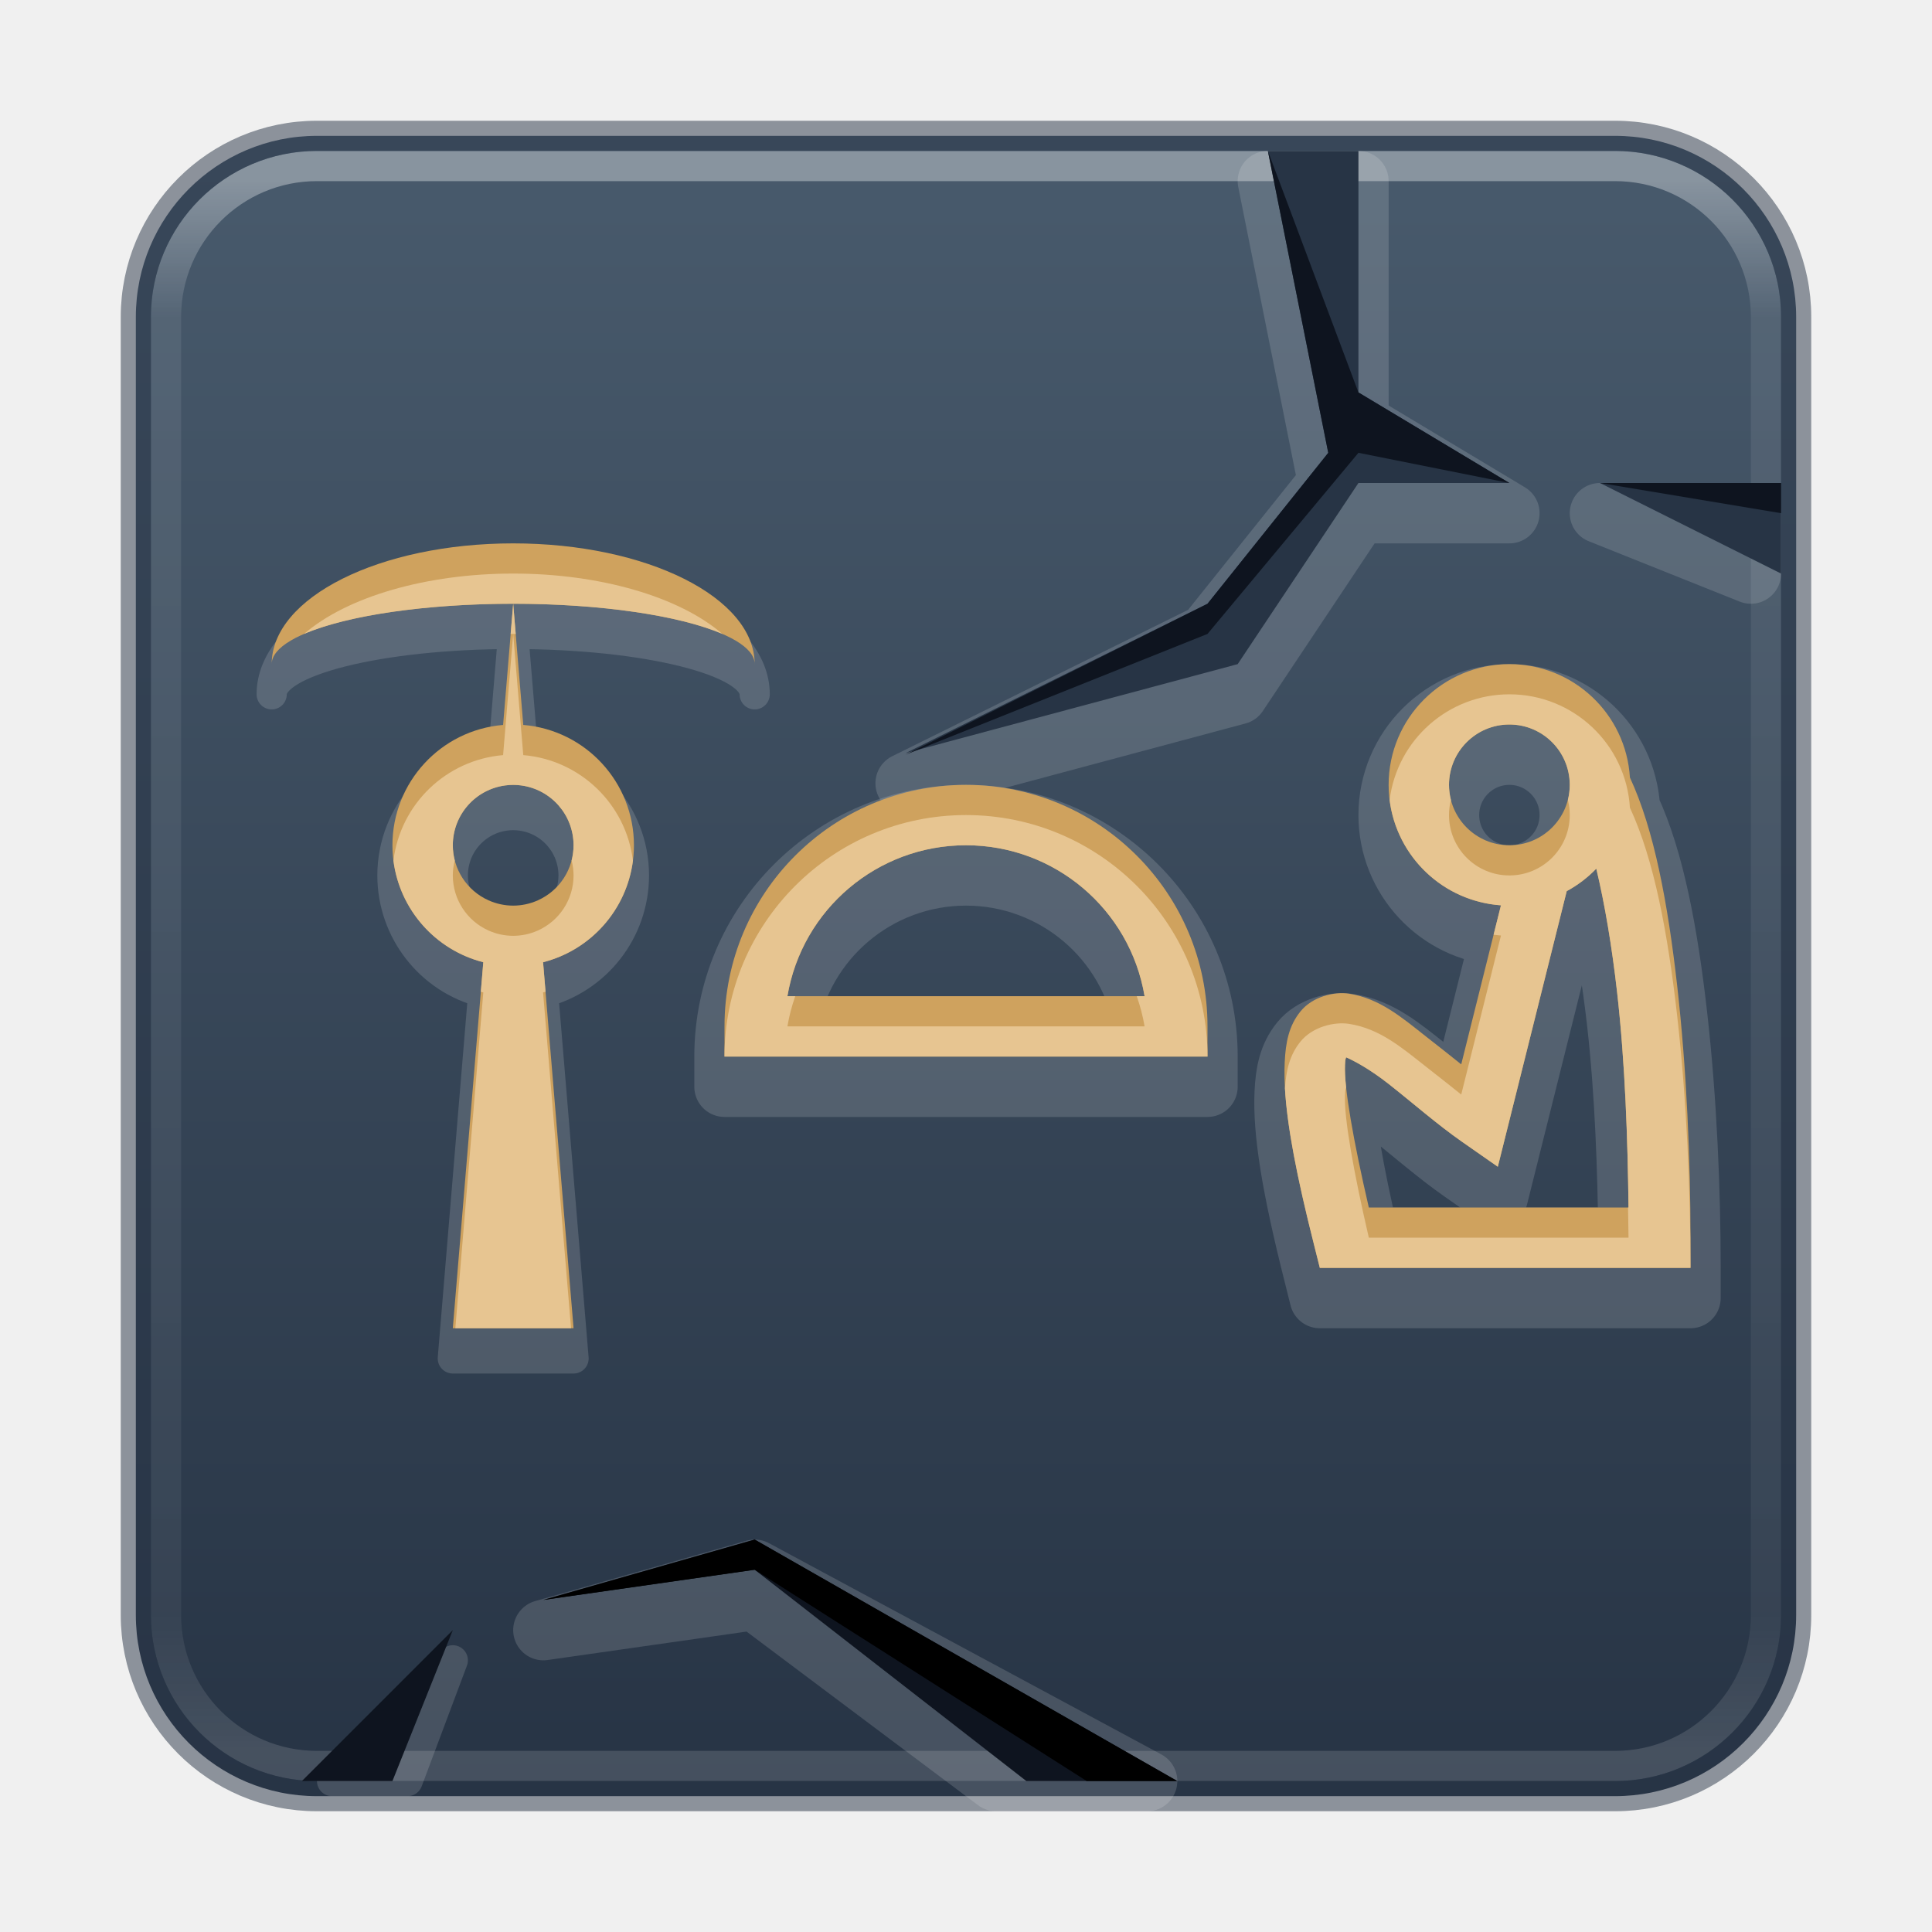
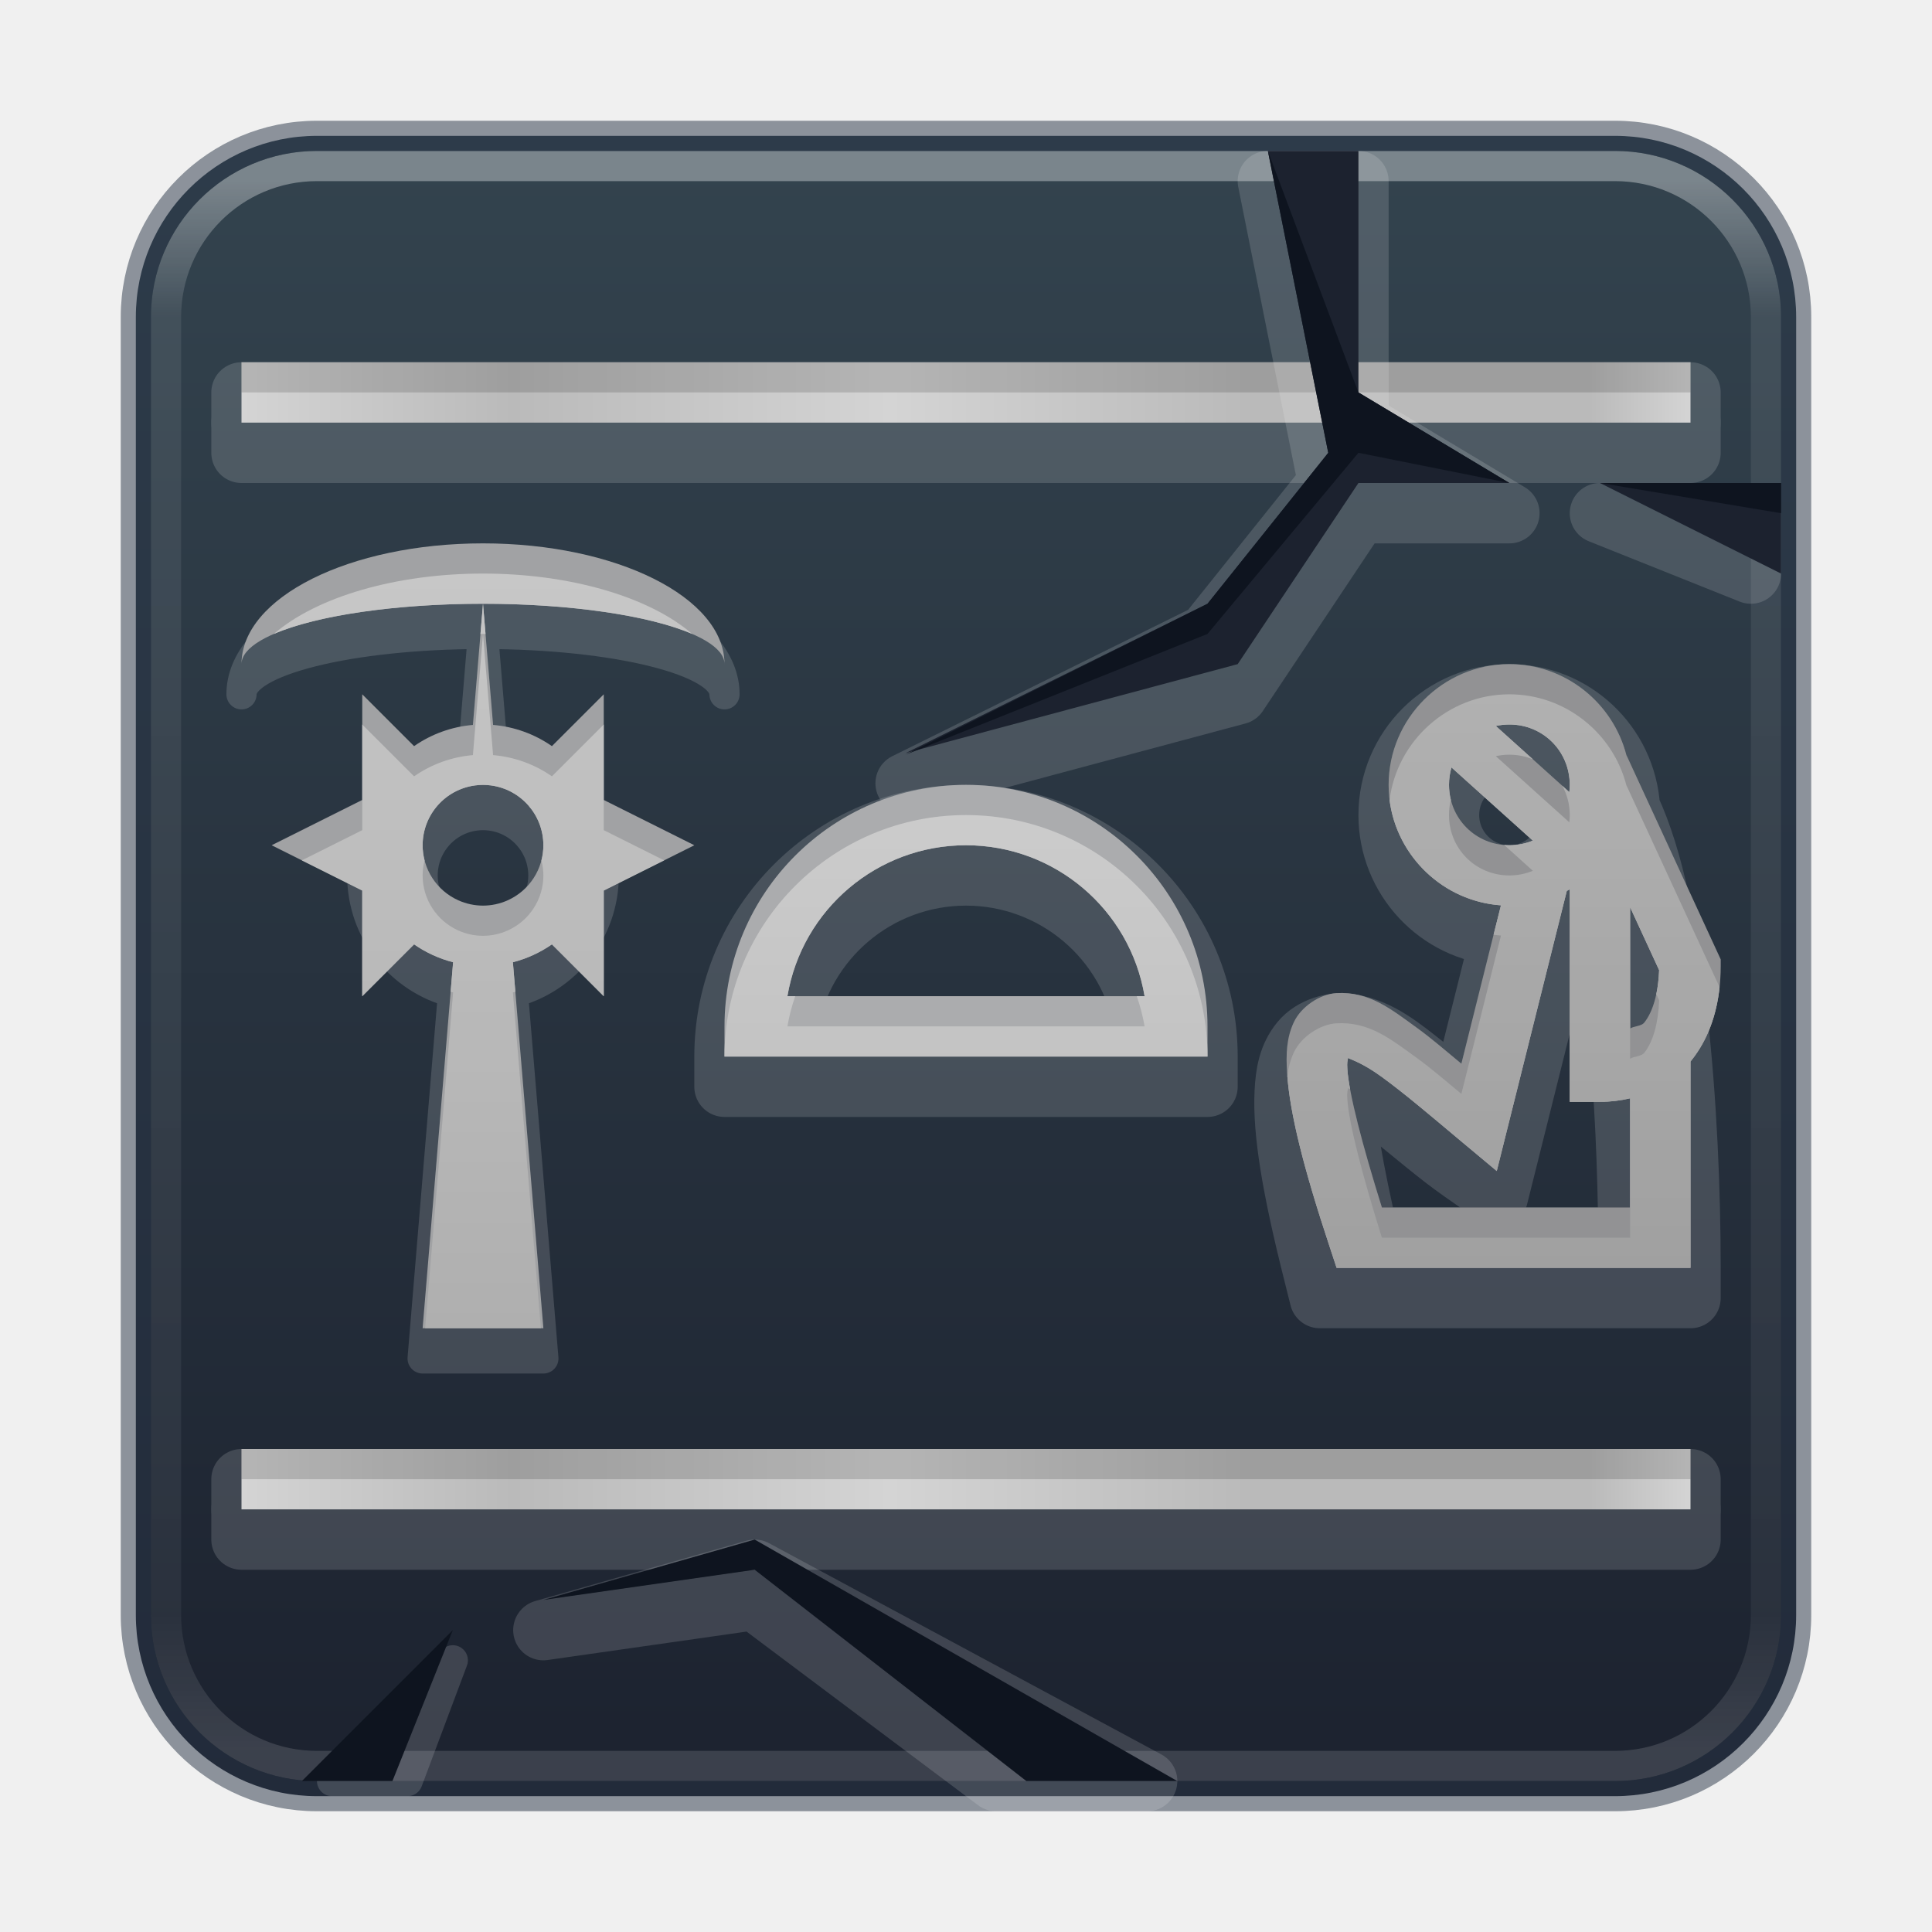
<svg xmlns="http://www.w3.org/2000/svg" xmlns:xlink="http://www.w3.org/1999/xlink" version="1.1" width="64" height="64" id="svg6333" xml:space="preserve">
  <defs id="defs6335">
+     <linearGradient id="linearGradient23">
+       <stop style="stop-color:#d4d4d4;stop-opacity:1;" offset="0" id="stop22" />
+       <stop style="stop-color:#bababa;stop-opacity:1;" offset="0.187" id="stop24" />
+       <stop style="stop-color:#d4d4d4;stop-opacity:1;" offset="0.448" id="stop25" />
+       <stop style="stop-color:#bababa;stop-opacity:1;" offset="0.694" id="stop26" />
+       <stop style="stop-color:#bababa;stop-opacity:1;" offset="0.931" id="stop29" />
+       <stop style="stop-color:#d4d4d4;stop-opacity:1;" offset="1" id="stop23" />
+     </linearGradient>
+     <linearGradient id="linearGradient8">
+       <stop style="stop-color:#d4d4d4;stop-opacity:1;" offset="0" id="stop8" />
+       <stop style="stop-color:#bababa;stop-opacity:1;" offset="1" id="stop9" />
+     </linearGradient>
    <linearGradient id="linearGradient28">
-       <stop id="stop27" offset="0" style="stop-color:#485a6c;stop-opacity:1;" />
-       <stop id="stop28" offset="1" style="stop-color:#273445;stop-opacity:1;" />
+       <stop id="stop27" offset="0" style="stop-color:#33434e;stop-opacity:1;" />
+       <stop id="stop28" offset="1" style="stop-color:#1c222f;stop-opacity:1;" />
    </linearGradient>
    <linearGradient id="linearGradient872">
      <stop style="stop-color:#667885;stop-opacity:1" offset="0" id="stop868" />
      <stop style="stop-color:#485a6c;stop-opacity:1" offset="1" id="stop870" />
    </linearGradient>
    <linearGradient x1="24" y1="5.898" x2="24" y2="42.102" id="linearGradient3381-5-4" xlink:href="#linearGradient3924-2-2-5-8" gradientUnits="userSpaceOnUse" gradientTransform="matrix(1.432432,0,0,1.436283,-2.378381,-2.470778)" />
    <linearGradient id="linearGradient3924-2-2-5-8">
      <stop id="stop3926-9-4-9-6" style="stop-color:#ffffff;stop-opacity:1" offset="0" />
      <stop id="stop3928-9-8-6-5" style="stop-color:#ffffff;stop-opacity:0.235" offset="0.087" />
      <stop id="stop3930-3-5-1-7" style="stop-color:#ffffff;stop-opacity:0.157" offset="0.913" />
      <stop id="stop3932-8-0-4-8" style="stop-color:#ffffff;stop-opacity:0.392" offset="1" />
    </linearGradient>
    <radialGradient cx="4.993" cy="43.5" r="2.5" fx="4.993" fy="43.5" id="radialGradient3337-2-2" xlink:href="#linearGradient3688-166-749-4-0-3-8" gradientUnits="userSpaceOnUse" gradientTransform="matrix(2.404541,0,0,1,41.98575,15.5)" />
    <linearGradient id="linearGradient3688-166-749-4-0-3-8">
      <stop id="stop2883-4-0-1-8" style="stop-color:#181818;stop-opacity:1" offset="0" />
      <stop id="stop2885-9-2-9-6" style="stop-color:#181818;stop-opacity:0" offset="1" />
    </linearGradient>
    <radialGradient cx="4.993" cy="43.5" r="2.5" fx="4.993" fy="43.5" id="radialGradient3339-1-4" xlink:href="#linearGradient3688-464-309-9-2-4-2" gradientUnits="userSpaceOnUse" gradientTransform="matrix(2.404541,0,0,1,-22.01424,-102.5)" />
    <linearGradient id="linearGradient3688-464-309-9-2-4-2">
      <stop id="stop2889-7-9-6-9" style="stop-color:#181818;stop-opacity:1" offset="0" />
      <stop id="stop2891-6-6-1-7" style="stop-color:#181818;stop-opacity:0" offset="1" />
    </linearGradient>
    <linearGradient id="linearGradient3702-501-757-8-4-1-1">
      <stop id="stop2895-8-9-9-1" style="stop-color:#181818;stop-opacity:0" offset="0" />
      <stop id="stop2897-7-8-7-7" style="stop-color:#181818;stop-opacity:1" offset="0.5" />
      <stop id="stop2899-4-5-1-5" style="stop-color:#181818;stop-opacity:0" offset="1" />
    </linearGradient>
    <linearGradient x1="25.058" y1="47.028" x2="25.058" y2="39.999" id="linearGradient6394" xlink:href="#linearGradient3702-501-757-8-4-1-1" gradientUnits="userSpaceOnUse" gradientTransform="matrix(1.571429,0,0,0.7142857,-5.714285,27.92857)" />
    <linearGradient xlink:href="#linearGradient28" id="linearGradient856-2-3" x1="23.528" y1="6.083" x2="23.528" y2="44.233" gradientUnits="userSpaceOnUse" gradientTransform="matrix(1.410256,0,0,1.410256,-1.846175,-3.256405)" />
    <linearGradient id="linearGradient1201">
      <stop id="stop1193" style="stop-color:#ffffff;stop-opacity:1" offset="0" />
      <stop id="stop1195" style="stop-color:#ffffff;stop-opacity:0.235" offset="0.068" />
      <stop id="stop1197" style="stop-color:#ffffff;stop-opacity:0.157" offset="0.932" />
      <stop id="stop1199" style="stop-color:#ffffff;stop-opacity:0.392" offset="1" />
    </linearGradient>
    <radialGradient cx="4.993" cy="43.5" r="2.5" fx="4.993" fy="43.5" id="radialGradient3013-6" xlink:href="#linearGradient3688-166-749-4-0-3-8" gradientUnits="userSpaceOnUse" gradientTransform="matrix(2.003784,0,0,0.8999999,29.98813,4.850003)" />
    <radialGradient cx="4.993" cy="43.5" r="2.5" fx="4.993" fy="43.5" id="radialGradient3015-1" xlink:href="#linearGradient3688-166-749-4-0-3-8" gradientUnits="userSpaceOnUse" gradientTransform="matrix(2.003784,0,0,0.8999999,-18.01187,-83.15)" />
    <linearGradient x1="39" y1="6" x2="39" y2="41.945" id="linearGradient3058-5" xlink:href="#linearGradient1201" gradientUnits="userSpaceOnUse" gradientTransform="translate(74,1.000006)" />
    <linearGradient xlink:href="#linearGradient3702-501-757-8-4-1-1" id="linearGradient1191" gradientUnits="userSpaceOnUse" x1="25.058" y1="47.028" x2="25.058" y2="39.999" gradientTransform="matrix(1.142857,0,0,0.6428571,-3.428569,16.03572)" />
    <linearGradient xlink:href="#linearGradient870" id="linearGradient930-9-2" x1="16.768" y1="2.768" x2="16.768" y2="29.897" gradientUnits="userSpaceOnUse" gradientTransform="matrix(1.444444,0,0,1.444444,74.88891,1.888891)" />
    <linearGradient id="linearGradient870">
      <stop id="stop866" offset="0" style="stop-color:#273445;stop-opacity:1;" />
      <stop id="stop868-3" offset="1" style="stop-color:#0e141f;stop-opacity:1;" />
    </linearGradient>
+     <linearGradient xlink:href="#linearGradient8" id="linearGradient9" x1="17" y1="18" x2="17" y2="44" gradientUnits="userSpaceOnUse" gradientTransform="translate(-1)" />
+     <linearGradient xlink:href="#linearGradient8" id="linearGradient11" x1="33" y1="19" x2="33" y2="44" gradientUnits="userSpaceOnUse" />
+     <linearGradient xlink:href="#linearGradient8" id="linearGradient13" x1="51" y1="19" x2="51" y2="44" gradientUnits="userSpaceOnUse" />
+     <linearGradient xlink:href="#linearGradient23" id="linearGradient22" x1="8" y1="13" x2="56" y2="13" gradientUnits="userSpaceOnUse" />
+     <linearGradient xlink:href="#linearGradient23" id="linearGradient43" gradientUnits="userSpaceOnUse" x1="8" y1="13" x2="56" y2="13" />
+     <linearGradient xlink:href="#linearGradient23" id="linearGradient44" gradientUnits="userSpaceOnUse" x1="8" y1="13" x2="56" y2="13" />
+     <linearGradient xlink:href="#linearGradient23" id="linearGradient45" gradientUnits="userSpaceOnUse" x1="8" y1="13" x2="56" y2="13" />
  </defs>
  <rect style="color:#000000;display:inline;overflow:visible;visibility:visible;opacity:1;fill:url(#linearGradient856-2-3);fill-rule:nonzero;stroke:none;stroke-width:1;stroke-opacity:0.5;marker:none;enable-background:accumulate" id="rect5505-21-1-5" y="4.5" x="4.5" ry="6" rx="6" height="55" width="55" />
+   <g id="g43" transform="translate(0,36)">
+     <g id="g37" style="opacity:0.15;fill:#ffffff;fill-opacity:1;stroke:#ffffff;stroke-width:2;stroke-linecap:round;stroke-linejoin:round;stroke-dasharray:none;stroke-opacity:1" transform="translate(0,1)">
+       <path style="baseline-shift:baseline;display:inline;overflow:visible;fill:#ffffff;fill-opacity:1;stroke:#ffffff;stroke-width:2;stroke-linecap:round;stroke-linejoin:round;stroke-dasharray:none;stroke-opacity:1;enable-background:accumulate;stop-color:#000000;stop-opacity:1" d="M 56,13 H 8" id="path36" />
+       <path style="baseline-shift:baseline;display:inline;overflow:visible;fill:#ffffff;fill-opacity:1;stroke:#ffffff;stroke-width:2;stroke-linecap:round;stroke-linejoin:round;stroke-dasharray:none;stroke-opacity:1;enable-background:accumulate;stop-color:#000000;stop-opacity:1" d="m 8,12 v 2 h 48 v -2 z" id="path37" />
+     </g>
+     <g id="g42" style="opacity:1;fill:url(#linearGradient45);fill-opacity:1;stroke:none">
+       <path style="baseline-shift:baseline;display:inline;overflow:visible;vector-effect:none;fill:url(#linearGradient43);fill-opacity:1;stroke:none;enable-background:accumulate;stop-color:#000000;stop-opacity:1" d="M 56,13 H 8" id="path40" />
+       <path style="baseline-shift:baseline;display:inline;overflow:visible;vector-effect:none;fill:url(#linearGradient44);fill-opacity:1;stroke:none;enable-background:accumulate;stop-color:#000000;stop-opacity:1" d="m 8,12 v 2 h 48 v -2 z" id="path42" />
+     </g>
+     <path style="opacity:0.15;fill:none;fill-opacity:1;stroke:#000000;stroke-width:1;stroke-linecap:butt;stroke-linejoin:round;stroke-dasharray:none;stroke-opacity:1" d="M 8,12.5 H 56" id="path43" />
+   </g>
+   <g id="g36">
+     <g id="g32" style="opacity:0.15;fill:#ffffff;fill-opacity:1;stroke:#ffffff;stroke-width:2;stroke-linecap:round;stroke-linejoin:round;stroke-dasharray:none;stroke-opacity:1" transform="translate(0,1)">
+       <path style="baseline-shift:baseline;display:inline;overflow:visible;fill:#ffffff;fill-opacity:1;stroke:#ffffff;stroke-width:2;stroke-linecap:round;stroke-linejoin:round;stroke-dasharray:none;stroke-opacity:1;enable-background:accumulate;stop-color:#000000;stop-opacity:1" d="M 56,13 H 8" id="path30" />
+       <path style="baseline-shift:baseline;display:inline;overflow:visible;fill:#ffffff;fill-opacity:1;stroke:#ffffff;stroke-width:2;stroke-linecap:round;stroke-linejoin:round;stroke-dasharray:none;stroke-opacity:1;enable-background:accumulate;stop-color:#000000;stop-opacity:1" d="m 8,12 v 2 h 48 v -2 z" id="path32" />
+     </g>
+     <g id="path18" style="opacity:1;fill:url(#linearGradient22);fill-opacity:1;stroke:none">
+       <path style="baseline-shift:baseline;display:inline;overflow:visible;vector-effect:none;enable-background:accumulate;stop-color:#000000;stop-opacity:1;fill:url(#linearGradient22);fill-opacity:1;stroke:none" d="M 56,13 H 8" id="path19" />
+       <path style="baseline-shift:baseline;display:inline;overflow:visible;vector-effect:none;fill:url(#linearGradient22);enable-background:accumulate;stop-color:#000000;stop-opacity:1;fill-opacity:1;stroke:none" d="m 8,12 v 2 h 48 v -2 z" id="path21" />
+     </g>
+     <path style="opacity:0.15;fill:none;fill-opacity:1;stroke:#000000;stroke-width:1;stroke-linecap:butt;stroke-linejoin:round;stroke-dasharray:none;stroke-opacity:1" d="M 8,12.5 H 56" id="path34" />
+   </g>
  <rect style="opacity:0.35;fill:none;stroke:url(#linearGradient3381-5-4);stroke-width:1;stroke-linecap:round;stroke-linejoin:round;stroke-miterlimit:4;stroke-dasharray:none;stroke-dashoffset:0;stroke-opacity:1" id="rect6741-5-0-2-3" y="5.5" x="5.5" ry="5" height="53" width="53" rx="5" />
  <rect style="color:#000000;display:inline;overflow:visible;visibility:visible;opacity:0.5;fill:none;fill-opacity:1;fill-rule:nonzero;stroke:#273445;stroke-width:1;stroke-opacity:1;marker:none;enable-background:accumulate" id="rect863" y="4.5" x="4.5" ry="6" rx="6" height="55" width="55" />
  <path style="opacity:0.15;fill:#fafafa;stroke:#fafafa;stroke-width:2;stroke-linecap:round;stroke-linejoin:round;stroke-dasharray:none;stroke-opacity:1" d="m 33,59 -8,-6 -7,1 7,-2 13,7 z" id="path28" />
  <path style="opacity:0.15;fill:#fafafa;stroke:#fafafa;stroke-width:2;stroke-linecap:round;stroke-linejoin:round;stroke-dasharray:none;stroke-opacity:1" d="m 45,6 v 8 l 5,3 H 45 L 41,23 30,25.947 40,21 44,16 42,6 Z" id="path26" />
-   <path style="opacity:1;fill:#273445;stroke:none;stroke-linecap:round;stroke-linejoin:round;stroke-opacity:0.502" d="m 45,5 v 8 l 5,3 H 45 L 41,22 30,24.947 40,20 44,15 42,5 Z" id="path11" />
+   <path style="opacity:1;fill:#1c222f;stroke:none;stroke-linecap:round;stroke-linejoin:round;stroke-opacity:0.502;fill-opacity:1" d="m 45,5 v 8 l 5,3 H 45 L 41,22 30,24.947 40,20 44,15 42,5 Z" id="path11" />
  <path style="opacity:0.15;fill:#fafafa;stroke:#fafafa;stroke-width:2;stroke-linecap:round;stroke-linejoin:round;stroke-dasharray:none;stroke-opacity:1" d="m 53,17 h 5 v 2 z" id="path27" />
-   <path style="opacity:1;fill:#273445;fill-opacity:1;stroke:none;stroke-linecap:round;stroke-linejoin:round;stroke-opacity:0.502" d="m 53,16 h 6 v 3 z" id="path12" />
+   <path style="opacity:1;fill:#1c222f;fill-opacity:1;stroke:none;stroke-linecap:round;stroke-linejoin:round;stroke-opacity:0.502" d="m 53,16 h 6 v 3 z" id="path12" />
  <path style="opacity:1;fill:#0e141f;stroke:none;stroke-linecap:round;stroke-linejoin:round;stroke-opacity:0.502" d="m 34,59 -9,-7 -7,1 7,-2 14,8 z" id="path15" />
  <path style="opacity:0.15;fill:#fafafa;stroke:#fafafa;stroke-linecap:round;stroke-linejoin:round;stroke-opacity:1" d="m 15,55 -4,4 h 2.5 z" id="path29" />
  <path style="opacity:1;fill:#0e141f;stroke:none;stroke-linecap:round;stroke-linejoin:round;stroke-opacity:0.502" d="m 15,54 -5,5 h 3 z" id="path16" />
-   <path id="path41" style="opacity:0.15;fill:#ffffff;fill-opacity:1;stroke:#ffffff;stroke-linecap:round;stroke-linejoin:round;stroke-opacity:1" d="m 17,19 a 8,4 0 0 0 -8,4 8,2 0 0 1 8,-2 8,2 0 0 1 8,2 8,4 0 0 0 -8,-4 z m 0,2 -0.334,4.014 A 4,4 0 0 0 13,29 4,4 0 0 0 16.01,32.875 L 15,45 h 4 L 17.99,32.875 A 4,4 0 0 0 21,29 4,4 0 0 0 17.334,25.014 Z m 0,6 A 2,2 0 0 1 17.262,27.018 2,2 0 0 1 19,29 2,2 0 0 1 17.818,30.824 2,2 0 0 1 17,31 2,2 0 0 1 16.182,30.824 2,2 0 0 1 15,29 2,2 0 0 1 16.738,27.018 2,2 0 0 1 17,27 Z" />
-   <path id="path17" style="opacity:1;fill:#cfa25e;stroke:none;stroke-linecap:round;stroke-linejoin:round;stroke-opacity:0.502" d="m 17,18 a 8,4 0 0 0 -8,4 8,2 0 0 1 8,-2 8,2 0 0 1 8,2 8,4 0 0 0 -8,-4 z m 0,2 -0.334,4.014 A 4,4 0 0 0 13,28 4,4 0 0 0 16.01,31.875 L 15,44 h 4 L 17.99,31.875 A 4,4 0 0 0 21,28 4,4 0 0 0 17.334,24.014 Z m 0,6 A 2,2 0 0 1 17.262,26.018 2,2 0 0 1 19,28 2,2 0 0 1 17.818,29.824 2,2 0 0 1 17,30 2,2 0 0 1 16.182,29.824 2,2 0 0 1 15,28 2,2 0 0 1 16.738,26.018 2,2 0 0 1 17,26 Z" />
  <path style="opacity:1;fill:#0e141f;fill-opacity:1;stroke:none;stroke-linecap:round;stroke-linejoin:round;stroke-opacity:0.502" d="m 42,5 2,10 -4,5 -10,5 10,-4 5,-6 5,1 -5,-3 z" id="path20" />
  <path style="opacity:1;fill:#0e141f;fill-opacity:1;stroke:none;stroke-linecap:round;stroke-linejoin:round;stroke-opacity:0.502" d="m 53,16 h 6 v 1 z" id="path23" />
-   <path style="opacity:1;fill:#000000;stroke:none;stroke-linecap:round;stroke-linejoin:round;stroke-opacity:0.502" d="m 18,53 7,-2 14,8 H 36 L 25,52 Z" id="path25" />
  <path id="path39" style="opacity:0.15;fill:#ffffff;fill-opacity:1;stroke:#ffffff;stroke-width:2;stroke-linecap:round;stroke-linejoin:round;stroke-dasharray:none;stroke-opacity:1" d="m 32,27 a 8,8 0 0 0 -8,8 v 1 h 1 14 1 v -1 a 8,8 0 0 0 -8,-8 z m 0,2 a 6,6 0 0 1 5.916,5 H 26.084 A 6,6 0 0 1 32,29 Z" />
-   <path id="path31" style="opacity:1;fill:#cfa25e;fill-opacity:1;stroke:none;stroke-width:2;stroke-linecap:round;stroke-linejoin:round;stroke-dasharray:none;stroke-opacity:1" d="m 32,26 a 8,8 0 0 0 -8,8 v 1 h 1 14 1 v -1 a 8,8 0 0 0 -8,-8 z m 0,2 a 6,6 0 0 1 5.916,5 H 26.084 A 6,6 0 0 1 32,28 Z" />
-   <path id="path38" style="opacity:0.15;fill:#ffffff;fill-opacity:1;stroke:#ffffff;stroke-width:2;stroke-linecap:round;stroke-linejoin:round;stroke-dasharray:none;stroke-opacity:1" d="m 50,23 a 4,4 0 0 0 -4,4 4,4 0 0 0 3.721,3.99 l -1.316,5.268 c -0.393,-0.318 -0.749,-0.594 -1.156,-0.914 -0.818,-0.644 -1.538,-1.264 -2.551,-1.426 -0.506,-0.081 -1.221,0.101 -1.613,0.58 -0.392,0.479 -0.496,1.035 -0.527,1.684 -0.063,1.297 0.236,3.148 0.975,6.064 L 43.721,43 H 56 v -1 c 0,-2.533 -0.125,-5.562 -0.443,-8.363 -0.306,-2.694 -0.757,-5.15 -1.564,-6.881 A 4,4 0 0 0 50,23 Z m 0,2 A 2,2 0 0 1 52,26.986 2,2 0 0 1 52,27 1,1 0 0 0 52,27.014 2,2 0 0 1 50,29 2,2 0 0 1 48,27 2,2 0 0 1 50,25 Z m 2.879,4.775 c 0.284,1.182 0.52,2.598 0.689,4.088 0.269,2.367 0.351,4.875 0.379,7.137 H 45.344 c -0.509,-2.198 -0.825,-3.983 -0.789,-4.721 0.01,-0.211 0.014,-0.17 0.037,-0.254 0.229,0.099 0.757,0.369 1.42,0.891 0.76,0.598 1.599,1.334 2.416,1.904 l 1.189,0.83 2.283,-9.131 h 0.002 a 4,4 0 0 0 0.977,-0.744 z" />
-   <path id="path34" style="opacity:1;fill:#cfa25e;fill-opacity:1;stroke:none;stroke-width:2;stroke-linecap:round;stroke-linejoin:round;stroke-dasharray:none;stroke-opacity:1" d="m 50,22 a 4,4 0 0 0 -4,4 4,4 0 0 0 3.721,3.99 l -1.316,5.268 c -0.393,-0.318 -0.749,-0.594 -1.156,-0.914 -0.818,-0.644 -1.538,-1.264 -2.551,-1.426 -0.506,-0.081 -1.221,0.101 -1.613,0.58 -0.392,0.479 -0.496,1.035 -0.527,1.684 -0.063,1.297 0.236,3.148 0.975,6.064 L 43.721,42 H 56 v -1 c 0,-2.533 -0.125,-5.562 -0.443,-8.363 -0.306,-2.694 -0.757,-5.15 -1.564,-6.881 A 4,4 0 0 0 50,22 Z m 0,2 A 2,2 0 0 1 52,25.986 2,2 0 0 1 52,26 1,1 0 0 0 52,26.014 2,2 0 0 1 50,28 2,2 0 0 1 48,26 2,2 0 0 1 50,24 Z m 2.879,4.775 c 0.284,1.182 0.52,2.598 0.689,4.088 0.269,2.367 0.351,4.875 0.379,7.137 H 45.344 c -0.509,-2.198 -0.825,-3.983 -0.789,-4.721 0.01,-0.211 0.014,-0.17 0.037,-0.254 0.229,0.099 0.757,0.369 1.42,0.891 0.76,0.598 1.599,1.334 2.416,1.904 l 1.189,0.83 2.283,-9.131 h 0.002 a 4,4 0 0 0 0.977,-0.744 z" />
-   <path id="path49" style="opacity:1;fill:#e7c591;fill-opacity:1;stroke:none;stroke-width:2;stroke-linecap:round;stroke-linejoin:round;stroke-dasharray:none;stroke-opacity:1" d="m 50,23 a 4,4 0 0 0 -3.967,3.498 4,4 0 0 0 3.688,3.492 l -0.244,0.975 a 4,4 0 0 0 0.244,0.025 l -1.316,5.268 c -0.393,-0.318 -0.749,-0.594 -1.156,-0.914 -0.818,-0.644 -1.538,-1.264 -2.551,-1.426 -0.506,-0.081 -1.221,0.101 -1.613,0.58 -0.366,0.447 -0.48,0.961 -0.52,1.555 0.07,1.229 0.38,2.874 0.967,5.193 L 43.721,42 H 56 c 0,-2.533 -0.125,-5.562 -0.443,-8.363 -0.306,-2.694 -0.757,-5.15 -1.564,-6.881 A 4,4 0 0 0 50,23 Z m 0,1 A 2,2 0 0 1 52,25.986 2,2 0 0 1 52,26 1,1 0 0 0 52,26.014 2,2 0 0 1 51.938,26.5 2,2 0 0 1 52,26.986 2,2 0 0 1 52,27 1,1 0 0 0 52,27.014 2,2 0 0 1 50,29 2,2 0 0 1 48,27 2,2 0 0 1 48.064,26.5 2,2 0 0 1 48,26 2,2 0 0 1 50,24 Z m 2.879,4.775 c 0.284,1.182 0.52,2.598 0.689,4.088 0.269,2.367 0.351,4.875 0.379,7.137 h -0.016 c 0.007,0.338 0.012,0.671 0.016,1 H 45.344 c -0.509,-2.198 -0.825,-3.983 -0.789,-4.721 0.01,-0.211 0.014,-0.17 0.037,-0.254 -0.033,-0.308 -0.046,-0.56 -0.037,-0.746 0.01,-0.211 0.014,-0.17 0.037,-0.254 0.229,0.099 0.757,0.369 1.42,0.891 0.76,0.598 1.599,1.334 2.416,1.904 l 1.189,0.83 2.283,-9.131 h 0.002 a 4,4 0 0 0 0.977,-0.744 z" />
-   <path id="path52" style="opacity:1;fill:#e7c591;fill-opacity:1;stroke:none;stroke-width:2;stroke-linecap:round;stroke-linejoin:round;stroke-dasharray:none;stroke-opacity:1" d="m 32,27 a 8,8 0 0 0 -8,8 h 1 14 1 a 8,8 0 0 0 -8,-8 z m 0,1 a 6,6 0 0 1 5.916,5 H 37.656 a 6,6 0 0 1 0.26,1 H 26.084 A 6,6 0 0 1 26.344,33 H 26.084 A 6,6 0 0 1 32,28 Z" />
-   <path id="path53" style="opacity:1;fill:#e7c591;stroke:none;stroke-linecap:round;stroke-linejoin:round;stroke-opacity:0.502" d="M 17,19 A 8,4 0 0 0 10.072,21 8,2 0 0 1 17,20 8,2 0 0 1 23.928,21 8,4 0 0 0 17,19 Z m 0,1 -0.084,1 A 8,2 0 0 1 17,21 a 8,2 0 0 1 0.084,0 z m 0,1 -0.334,4.014 a 4,4 0 0 0 -3.633,3.494 4,4 0 0 0 2.977,3.367 l -0.082,0.979 a 4,4 0 0 0 0.082,0.021 L 15.084,44 h 3.832 L 17.99,32.875 a 4,4 0 0 0 0.082,-0.021 L 17.99,31.875 a 4,4 0 0 0 2.977,-3.367 4,4 0 0 0 -3.633,-3.494 z m 0,5 A 2,2 0 0 1 17.262,26.018 2,2 0 0 1 19,28 a 2,2 0 0 1 -0.064,0.504 2,2 0 0 1 0,0.002 A 2,2 0 0 1 19,29 2,2 0 0 1 17.818,30.824 2,2 0 0 1 17,31 2,2 0 0 1 16.182,30.824 2,2 0 0 1 15,29 a 2,2 0 0 1 0.064,-0.494 2,2 0 0 1 0,-0.002 A 2,2 0 0 1 15,28 2,2 0 0 1 16.738,26.018 2,2 0 0 1 17,26 Z" />
+   <path id="path31" style="opacity:1;fill:#abacae;fill-opacity:1;stroke:none;stroke-width:2;stroke-linecap:round;stroke-linejoin:round;stroke-dasharray:none;stroke-opacity:1" d="m 32,26 a 8,8 0 0 0 -8,8 v 1 h 1 14 1 v -1 a 8,8 0 0 0 -8,-8 z m 0,2 a 6,6 0 0 1 5.916,5 H 26.084 A 6,6 0 0 1 32,28 Z" />
+   <path id="path52" style="opacity:1;fill:url(#linearGradient11);fill-opacity:1;stroke:none;stroke-width:2;stroke-linecap:round;stroke-linejoin:round;stroke-dasharray:none;stroke-opacity:1" d="m 32,27 a 8,8 0 0 0 -8,8 h 1 14 1 a 8,8 0 0 0 -8,-8 z m 0,1 a 6,6 0 0 1 5.916,5 H 37.656 a 6,6 0 0 1 0.26,1 H 26.084 A 6,6 0 0 1 26.344,33 H 26.084 A 6,6 0 0 1 32,28 Z" />
+   <g id="g34">
+     <path id="path41" style="opacity:0.15;fill:#ffffff;fill-opacity:1;stroke:#ffffff;stroke-linecap:round;stroke-linejoin:round;stroke-opacity:1" d="m 16,19 a 8,4 0 0 0 -8,4 8,2 0 0 1 8,-2 8,2 0 0 1 8,2 8,4 0 0 0 -8,-4 z m 0,2 -0.334,4.014 A 4,4 0 0 0 12,29 4,4 0 0 0 15.01,32.875 L 14,45 h 4 L 16.99,32.875 A 4,4 0 0 0 20,29 4,4 0 0 0 16.334,25.014 Z m 0,6 A 2,2 0 0 1 16.262,27.018 2,2 0 0 1 18,29 2,2 0 0 1 16.818,30.824 2,2 0 0 1 16,31 2,2 0 0 1 15.182,30.824 2,2 0 0 1 14,29 2,2 0 0 1 15.738,27.018 2,2 0 0 1 16,27 Z" />
+     <path id="path17" style="opacity:1;fill:#abacae;fill-opacity:1;stroke:none;stroke-linecap:round;stroke-linejoin:round;stroke-opacity:0.502" d="m 16,18 a 8,4 0 0 0 -8,4 8,2 0 0 1 8,-2 8,2 0 0 1 8,2 8,4 0 0 0 -8,-4 z m 0,2 -0.334,4.014 a 4,4 0 0 0 -1.949,0.703 L 12,23 v 3.5 L 9,28 12,29.5 V 33 l 1.717,-1.717 A 4,4 0 0 0 15.01,31.875 L 14,44 h 4 L 16.99,31.875 a 4,4 0 0 0 1.293,-0.592 L 20,33 V 29.5 L 23,28 20,26.5 V 23 l -1.717,1.717 a 4,4 0 0 0 -1.949,-0.703 z m 0,6 a 2,2 0 0 1 0.262,0.018 A 2,2 0 0 1 18,28 2,2 0 0 1 16.818,29.824 2,2 0 0 1 16,30 2,2 0 0 1 15.182,29.824 2,2 0 0 1 14,28 2,2 0 0 1 15.738,26.018 2,2 0 0 1 16,26 Z" />
+     <path id="path3" style="opacity:1;fill:url(#linearGradient9);fill-opacity:1;stroke:none;stroke-linecap:round;stroke-linejoin:round;stroke-opacity:0.502" d="M 16,19 A 8,4 0 0 0 9.072,21 8,2 0 0 1 16,20 8,2 0 0 1 22.928,21 8,4 0 0 0 16,19 Z m 0,1 -0.084,1 A 8,2 0 0 1 16,21 a 8,2 0 0 1 0.084,0 z m 0,1 -0.334,4.014 a 4,4 0 0 0 -1.949,0.703 L 12,24 v 2.5 1 l -2,1 2,1 v 1 2.5 l 1.717,-1.717 A 4,4 0 0 0 15.01,31.875 l -0.082,0.979 a 4,4 0 0 0 0.082,0.021 L 14.084,44 h 3.832 L 16.99,32.875 a 4,4 0 0 0 0.082,-0.021 L 16.99,31.875 a 4,4 0 0 0 1.293,-0.592 L 20,33 v -2.5 -1 l 2,-1 -2,-1 v -1 -2.5 l -1.717,1.717 a 4,4 0 0 0 -1.949,-0.703 z m 0,5 a 2,2 0 0 1 0.262,0.018 A 2,2 0 0 1 18,28 a 2,2 0 0 1 -0.064,0.504 2,2 0 0 1 0,0.002 A 2,2 0 0 1 18,29 2,2 0 0 1 16.818,30.824 2,2 0 0 1 16,31 2,2 0 0 1 15.182,30.824 2,2 0 0 1 14,29 a 2,2 0 0 1 0.064,-0.494 2,2 0 0 1 0,-0.002 A 2,2 0 0 1 14,28 2,2 0 0 1 15.738,26.018 2,2 0 0 1 16,26 Z" />
+     <path id="path13" style="opacity:0.06;fill:#000000;fill-opacity:1;stroke:none;stroke-linecap:round;stroke-linejoin:round;stroke-opacity:0.502" d="m 16,18 a 8,4 0 0 0 -8,4 8,2 0 0 1 8,-2 8,2 0 0 1 8,2 8,4 0 0 0 -8,-4 z m 0,2 -0.334,4.014 a 4,4 0 0 0 -1.949,0.703 L 12,23 v 3.5 L 9,28 12,29.5 V 33 l 1.717,-1.717 A 4,4 0 0 0 15.01,31.875 L 14,44 h 4 L 16.99,31.875 a 4,4 0 0 0 1.293,-0.592 L 20,33 V 29.5 L 23,28 20,26.5 V 23 l -1.717,1.717 a 4,4 0 0 0 -1.949,-0.703 z m 0,6 a 2,2 0 0 1 0.262,0.018 A 2,2 0 0 1 18,28 2,2 0 0 1 16.818,29.824 2,2 0 0 1 16,30 2,2 0 0 1 15.182,29.824 2,2 0 0 1 14,28 2,2 0 0 1 15.738,26.018 2,2 0 0 1 16,26 Z" />
+   </g>
+   <g id="g35">
+     <path id="path38" style="opacity:0.15;fill:#ffffff;fill-opacity:1;stroke:#ffffff;stroke-width:2;stroke-linecap:round;stroke-linejoin:round;stroke-dasharray:none;stroke-opacity:1" d="m 50,23 a 4,4 0 0 0 -4,4 4,4 0 0 0 3.721,3.99 l -1.316,5.268 c -0.393,-0.318 -0.749,-0.594 -1.156,-0.914 -0.818,-0.644 -1.538,-1.264 -2.551,-1.426 -0.506,-0.081 -1.221,0.101 -1.613,0.58 -0.392,0.479 -0.496,1.035 -0.527,1.684 -0.063,1.297 0.236,3.148 0.975,6.064 L 43.721,43 H 56 v -1 c 0,-2.533 -0.125,-5.562 -0.443,-8.363 -0.306,-2.694 -0.757,-5.15 -1.564,-6.881 A 4,4 0 0 0 50,23 Z m 0,2 A 2,2 0 0 1 52,26.986 2,2 0 0 1 52,27 1,1 0 0 0 52,27.014 2,2 0 0 1 50,29 2,2 0 0 1 48,27 2,2 0 0 1 50,25 Z m 2.879,4.775 c 0.284,1.182 0.52,2.598 0.689,4.088 0.269,2.367 0.351,4.875 0.379,7.137 H 45.344 c -0.509,-2.198 -0.825,-3.983 -0.789,-4.721 0.01,-0.211 0.014,-0.17 0.037,-0.254 0.229,0.099 0.757,0.369 1.42,0.891 0.76,0.598 1.599,1.334 2.416,1.904 l 1.189,0.83 2.283,-9.131 h 0.002 a 4,4 0 0 0 0.977,-0.744 z" />
+     <path id="path4" style="baseline-shift:baseline;display:inline;overflow:visible;vector-effect:none;fill:#abacae;stroke-linecap:round;enable-background:accumulate;stop-color:#000000;stop-opacity:1;opacity:1" d="M 50 22 C 47.803 22 46 23.803 46 26 C 46 28.104 47.652 29.846 49.721 29.99 L 48.41 35.236 C 47.916 34.828 47.415 34.394 46.941 34.051 C 46.07 33.419 45.354 32.838 44.271 32.898 C 43.73 32.929 43.106 33.342 42.863 33.857 C 42.62 34.372 42.595 34.905 42.637 35.549 C 42.721 36.836 43.16 38.632 44.051 41.314 L 44.277 42 L 56 42 L 56 35.164 C 56.011 35.151 56.021 35.138 56.031 35.125 C 56.714 34.271 57 33.167 57 32 L 57 31.781 L 53.908 25.08 A 1 1 0 0 0 53.877 25.018 C 53.435 23.29 51.859 22 50 22 z M 50 24 C 51.116 24 52 24.884 52 26 C 52 26.082 51.995 26.161 51.986 26.24 L 49.551 24.049 C 49.695 24.017 49.845 24 50 24 z M 48.082 25.422 L 50.777 27.846 C 50.539 27.944 50.277 28 50 28 C 48.884 28 48 27.116 48 26 C 48 25.798 48.028 25.605 48.082 25.422 z M 52 29.459 L 52 36.5 L 53 36.5 C 53.347 36.5 53.682 36.459 54 36.383 L 54 40 L 45.777 40 C 45.13 37.928 44.685 36.225 44.633 35.418 C 44.617 35.174 44.639 35.166 44.654 35.047 C 44.81 35.121 45.151 35.223 45.768 35.67 C 46.534 36.226 47.447 37.006 48.357 37.768 L 49.582 38.791 L 51.902 29.514 C 51.935 29.496 51.968 29.478 52 29.459 z M 54 30.055 L 54.961 32.137 C 54.933 32.884 54.763 33.507 54.469 33.875 C 54.368 34.002 54.127 33.984 54 34.074 L 54 30.055 z " />
+     <path id="path7" style="baseline-shift:baseline;display:inline;overflow:visible;vector-effect:none;fill:url(#linearGradient13);stroke-linecap:round;enable-background:accumulate;stop-color:#000000;stop-opacity:1;opacity:1" d="M 50 23 C 47.972 23 46.28 24.536 46.031 26.5 C 46.268 28.374 47.818 29.857 49.721 29.99 L 49.477 30.965 C 49.557 30.976 49.639 30.985 49.721 30.99 L 48.41 36.236 C 47.916 35.828 47.415 35.394 46.941 35.051 C 46.07 34.419 45.354 33.838 44.271 33.898 C 43.73 33.929 43.106 34.342 42.863 34.857 C 42.743 35.113 42.676 35.373 42.645 35.648 C 42.744 36.928 43.183 38.7 44.051 41.314 L 44.277 42 L 56 42 L 56 36.164 L 56 35.164 C 56.011 35.151 56.021 35.138 56.031 35.125 C 56.575 34.445 56.867 33.606 56.963 32.703 C 56.963 32.702 56.963 32.702 56.963 32.701 L 53.908 26.08 A 1 1 0 0 0 53.877 26.018 C 53.435 24.29 51.859 23 50 23 z M 50 24 C 51.116 24 52 24.884 52 26 C 52 26.082 51.995 26.161 51.986 26.24 L 51.756 26.033 C 51.911 26.319 52 26.648 52 27 C 52 27.082 51.995 27.161 51.986 27.24 L 49.551 25.049 C 49.695 25.017 49.845 25 50 25 C 50.277 25 50.541 25.055 50.779 25.154 L 49.551 24.049 C 49.695 24.017 49.845 24 50 24 z M 48.082 25.422 L 50.777 27.846 C 50.539 27.944 50.277 28 50 28 C 49.942 28 49.886 27.997 49.83 27.992 L 50.777 28.846 C 50.539 28.944 50.277 29 50 29 C 48.884 29 48 28.116 48 27 C 48 26.826 48.02 26.658 48.061 26.498 C 48.021 26.339 48 26.173 48 26 C 48 25.798 48.028 25.605 48.082 25.422 z M 52 29.459 L 52 30.459 L 52 36.5 L 53 36.5 C 53.347 36.5 53.682 36.459 54 36.383 L 54 37.383 L 54 40 L 54 41 L 45.777 41 C 45.13 38.928 44.685 37.225 44.633 36.418 C 44.617 36.174 44.639 36.166 44.654 36.047 C 44.674 36.056 44.697 36.067 44.723 36.078 C 44.675 35.819 44.644 35.596 44.633 35.418 C 44.617 35.174 44.639 35.166 44.654 35.047 C 44.81 35.121 45.151 35.223 45.768 35.67 C 46.534 36.226 47.447 37.006 48.357 37.768 L 49.582 38.791 L 51.902 29.514 C 51.935 29.496 51.968 29.478 52 29.459 z M 54 30.055 L 54.961 32.137 C 54.95 32.423 54.919 32.691 54.867 32.934 L 54.961 33.137 C 54.933 33.884 54.763 34.507 54.469 34.875 C 54.368 35.002 54.127 34.984 54 35.074 L 54 34.074 L 54 31.055 L 54 30.055 z " />
+     <path id="path14" style="baseline-shift:baseline;display:inline;overflow:visible;vector-effect:none;fill:#000000;stroke-linecap:round;enable-background:accumulate;stop-color:#000000;stop-opacity:1;opacity:0.15;fill-opacity:1" d="M 50 22 C 47.803 22 46 23.803 46 26 C 46 28.104 47.652 29.846 49.721 29.99 L 48.41 35.236 C 47.916 34.828 47.415 34.394 46.941 34.051 C 46.07 33.419 45.354 32.838 44.271 32.898 C 43.73 32.929 43.106 33.342 42.863 33.857 C 42.62 34.372 42.595 34.905 42.637 35.549 C 42.721 36.836 43.16 38.632 44.051 41.314 L 44.277 42 L 56 42 L 56 35.164 C 56.011 35.151 56.021 35.138 56.031 35.125 C 56.714 34.271 57 33.167 57 32 L 57 31.781 L 53.908 25.08 A 1 1 0 0 0 53.877 25.018 C 53.435 23.29 51.859 22 50 22 z M 50 24 C 51.116 24 52 24.884 52 26 C 52 26.082 51.995 26.161 51.986 26.24 L 49.551 24.049 C 49.695 24.017 49.845 24 50 24 z M 48.082 25.422 L 50.777 27.846 C 50.539 27.944 50.277 28 50 28 C 48.884 28 48 27.116 48 26 C 48 25.798 48.028 25.605 48.082 25.422 z M 52 29.459 L 52 36.5 L 53 36.5 C 53.347 36.5 53.682 36.459 54 36.383 L 54 40 L 45.777 40 C 45.13 37.928 44.685 36.225 44.633 35.418 C 44.617 35.174 44.639 35.166 44.654 35.047 C 44.81 35.121 45.151 35.223 45.768 35.67 C 46.534 36.226 47.447 37.006 48.357 37.768 L 49.582 38.791 L 51.902 29.514 C 51.935 29.496 51.968 29.478 52 29.459 z M 54 30.055 L 54.961 32.137 C 54.933 32.884 54.763 33.507 54.469 33.875 C 54.368 34.002 54.127 33.984 54 34.074 L 54 30.055 z " />
+   </g>
</svg>
